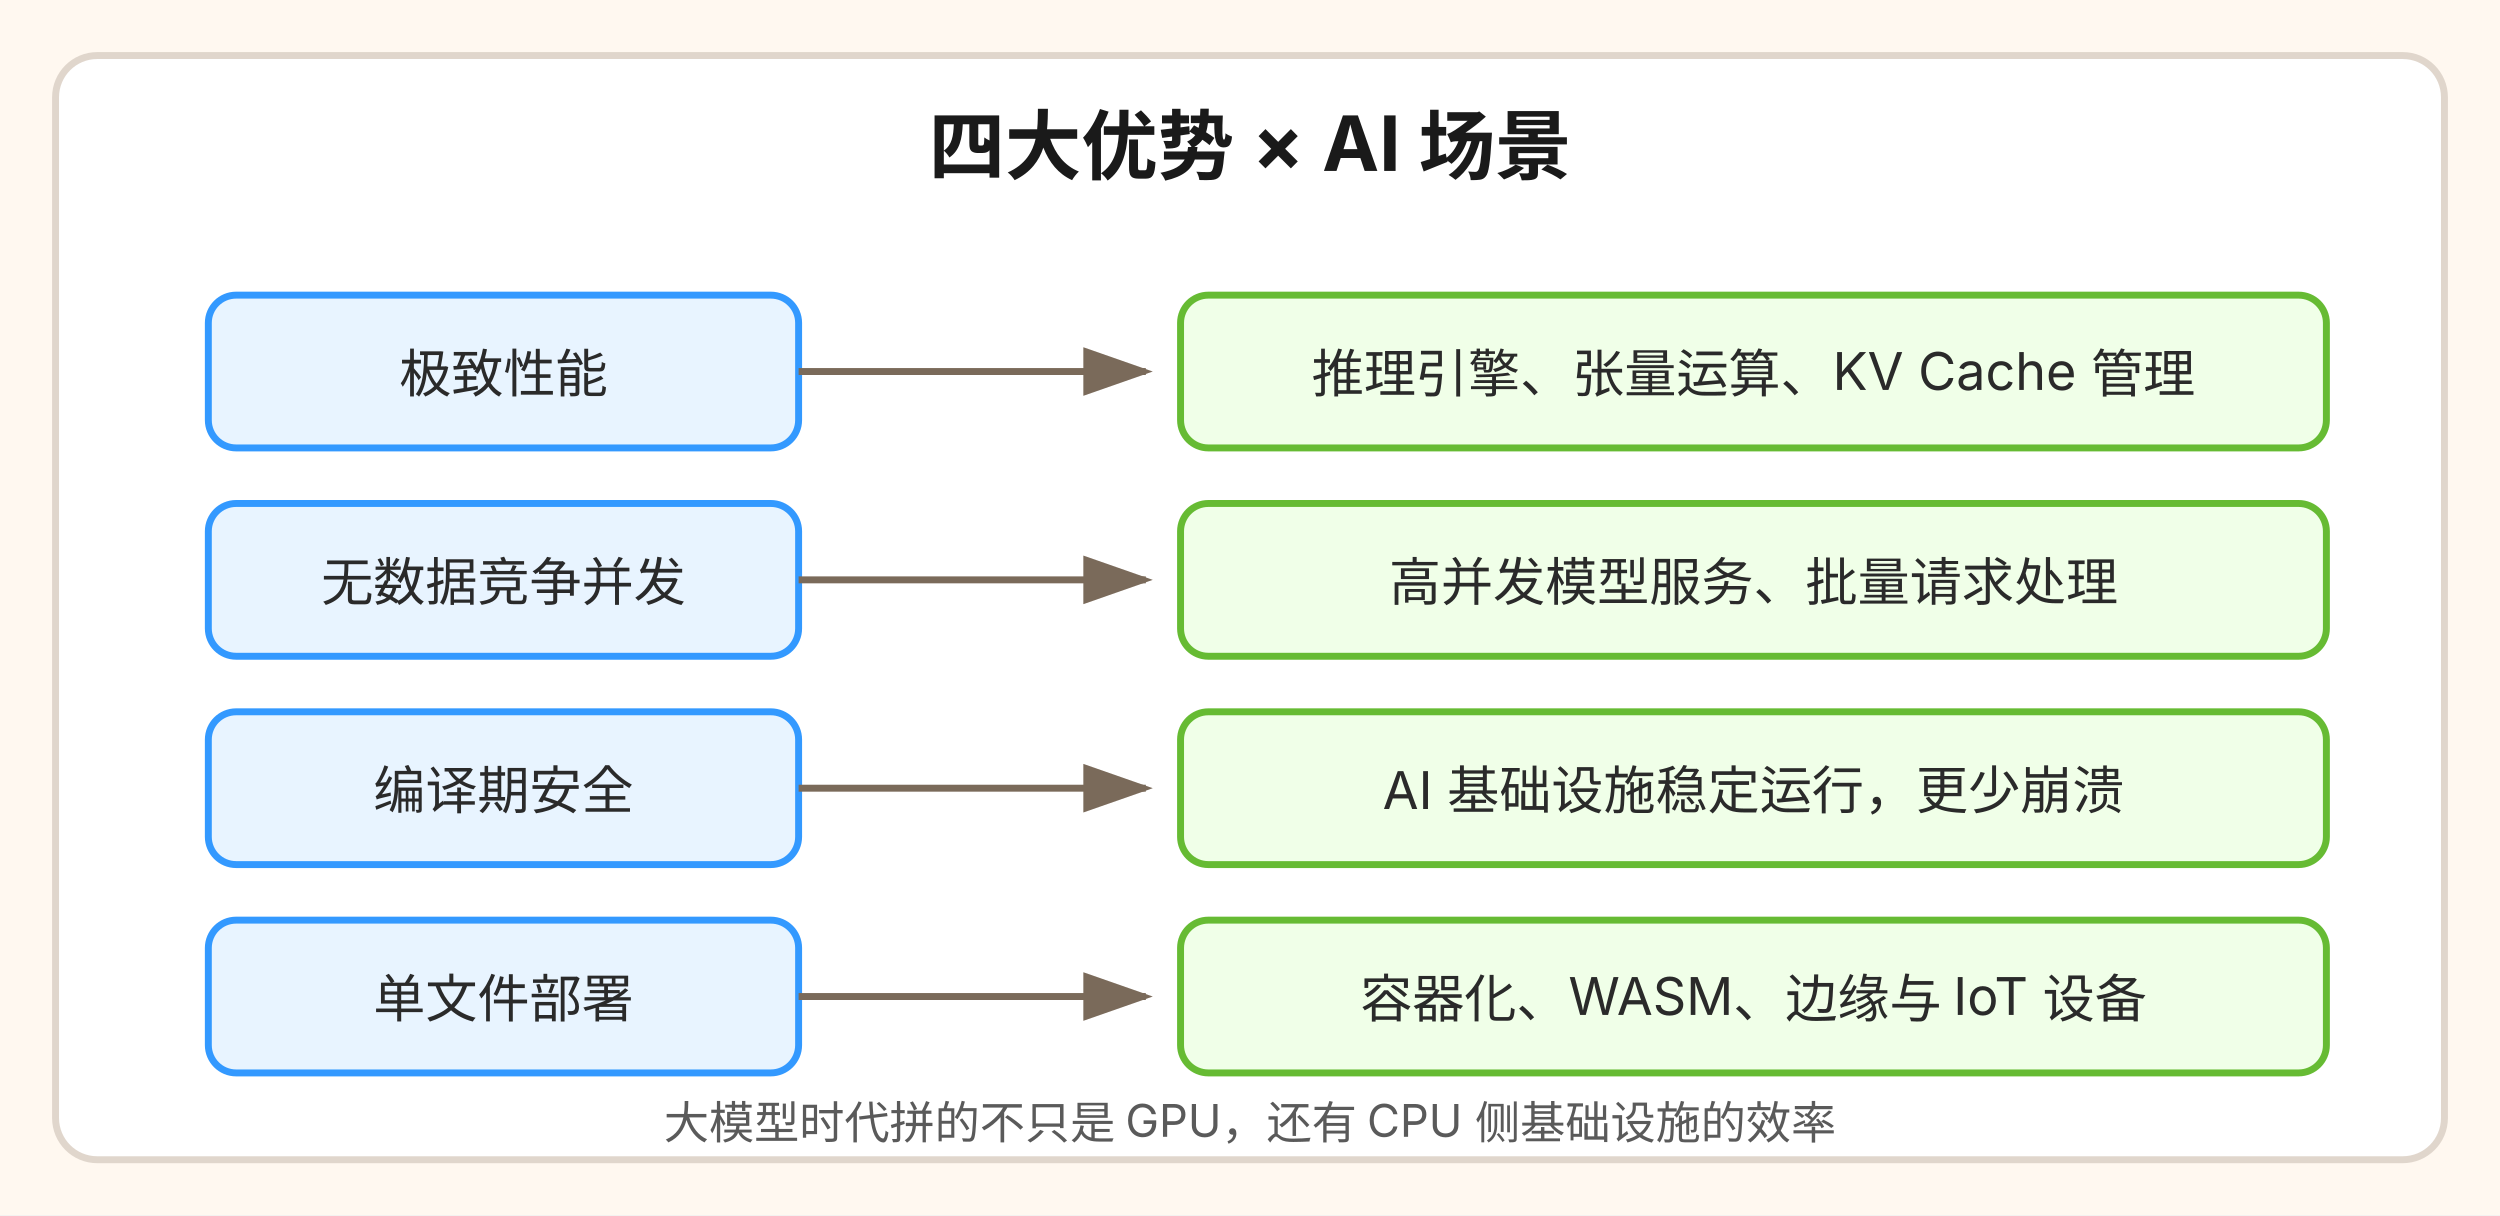
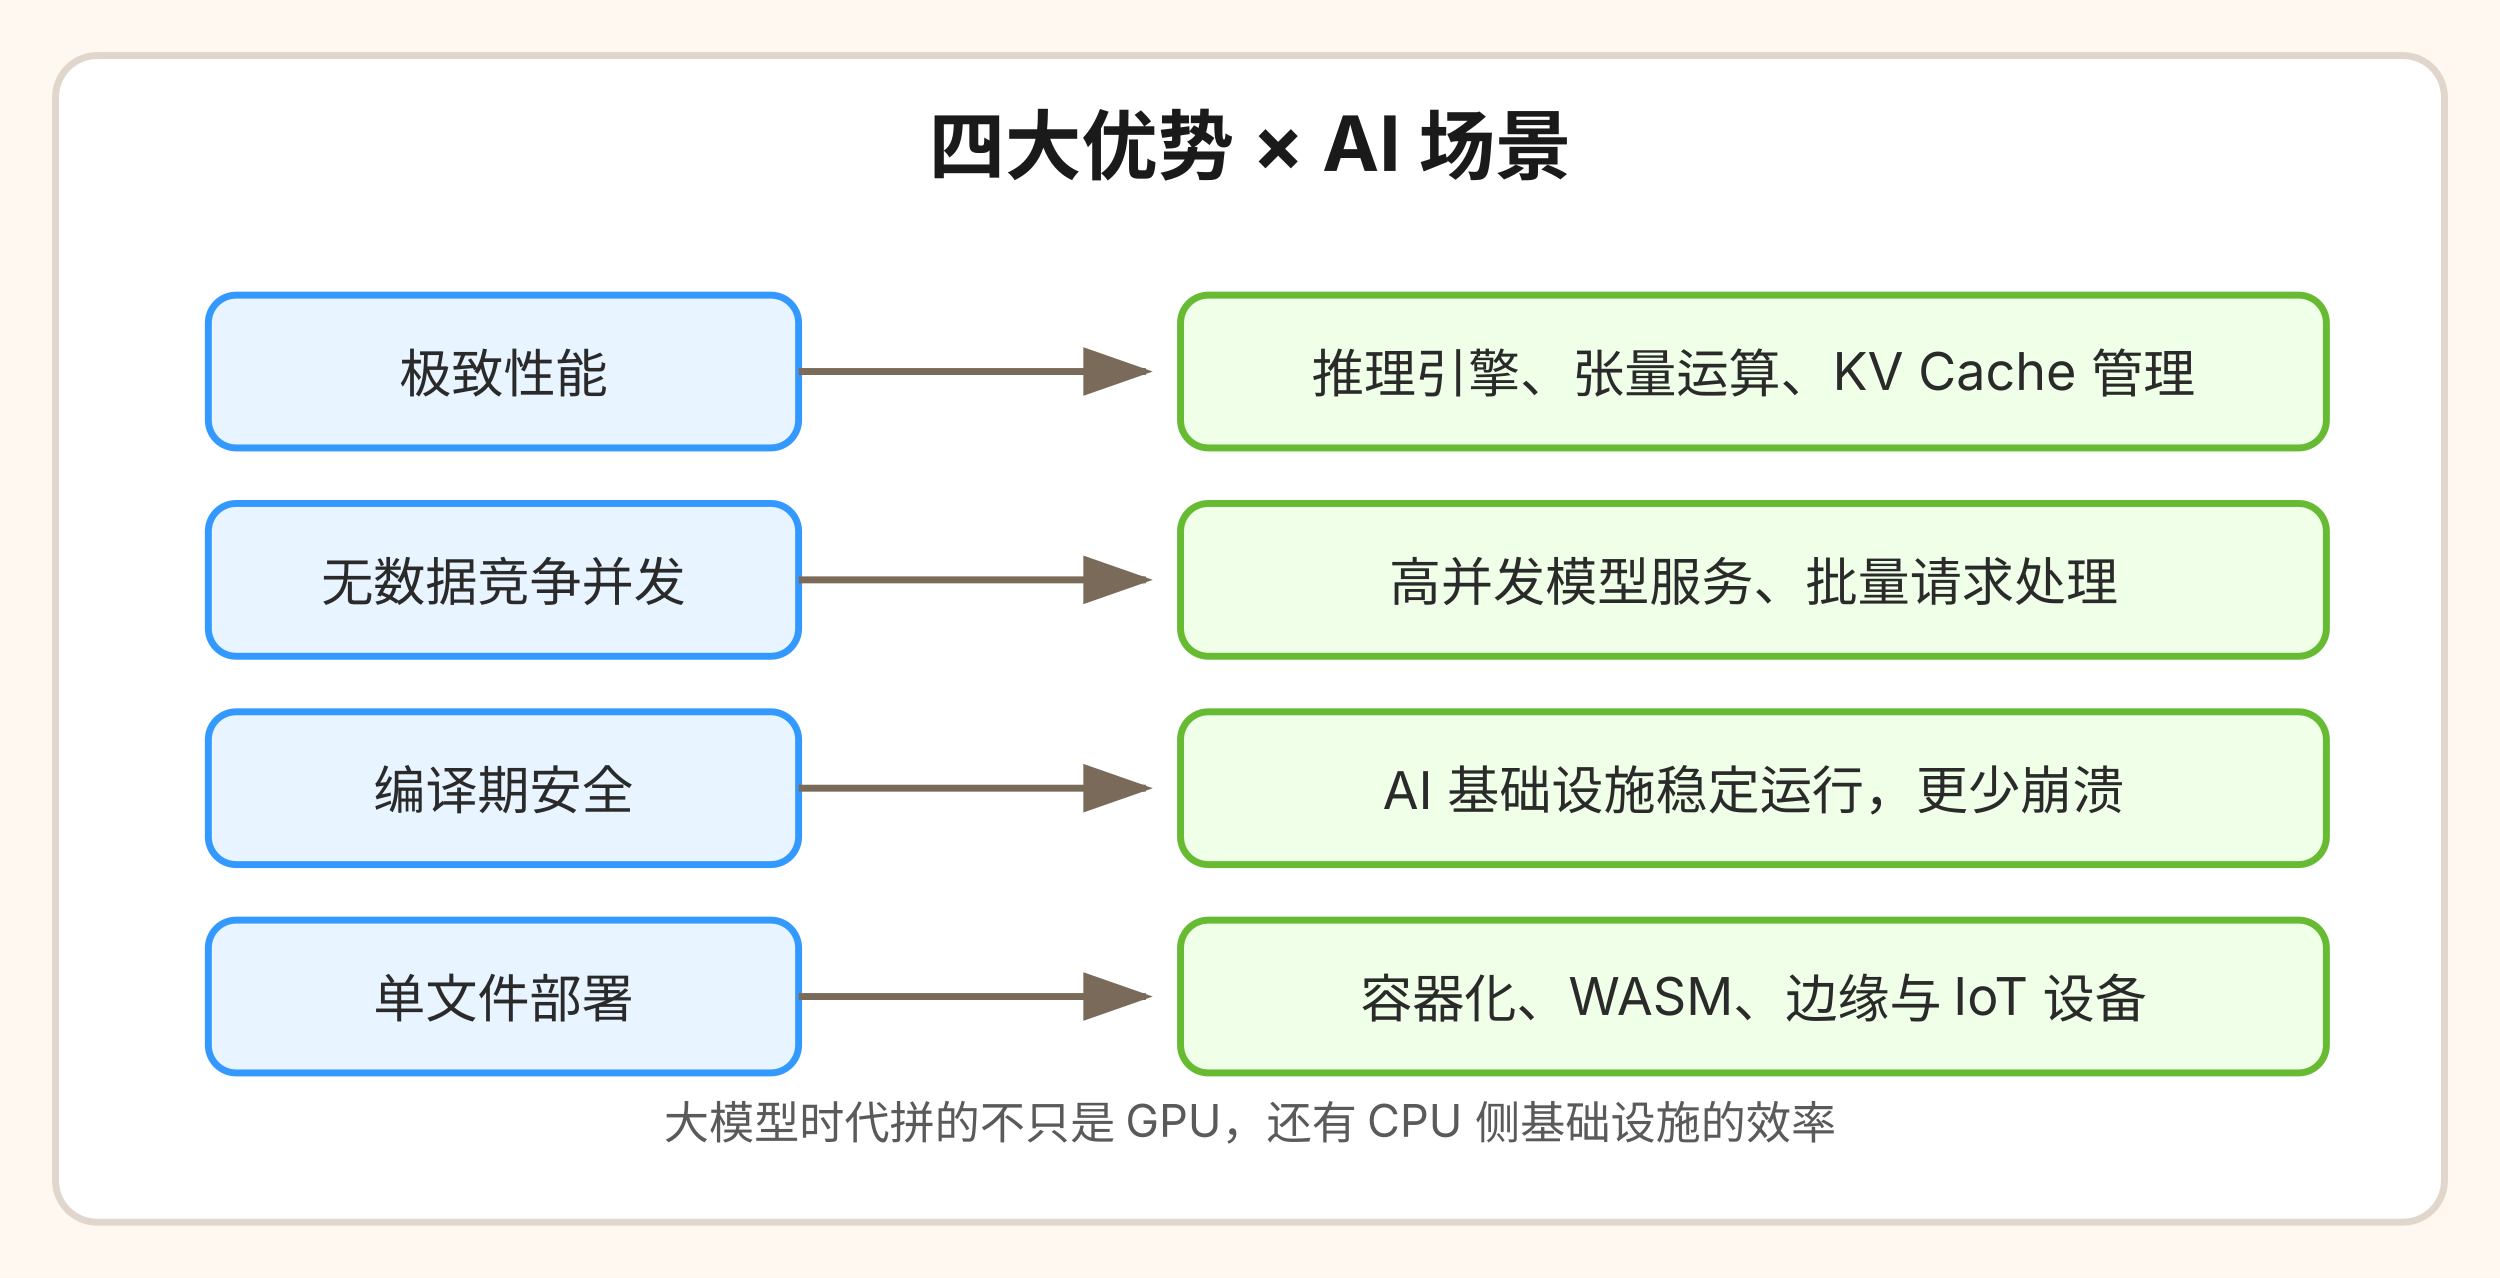
- <svg xmlns="http://www.w3.org/2000/svg" width="720" height="350" viewBox="0 0 720 350">
+ <svg xmlns="http://www.w3.org/2000/svg" width="720" height="368" viewBox="0 0 720 368">
  <defs>
    <style>
      .bg { fill: #fff8f0; }
      .card { fill: #ffffff; stroke: #e0d6cc; stroke-width: 2; }
      .title { font: bold 22px system-ui, -apple-system, sans-serif; fill: #1a1a1a; }
      .text { font: 15px system-ui, -apple-system, sans-serif; fill: #2a2a2a; }
      .code { font: 14px "SF Mono", Menlo, monospace; fill: #3a2a1a; }
      .label { font: 13px system-ui, -apple-system, sans-serif; fill: #5a5a5a; }
      .arrow { stroke: #7a6a5a; stroke-width: 2; fill: none; marker-end: url(#arrowhead); }
      .highlight { fill: #ffeacc; stroke: #ffaa55; stroke-width: 2; }
      .box { fill: #e8f4ff; stroke: #3399ff; stroke-width: 2; }
      .box2 { fill: #f0ffe8; stroke: #66bb33; stroke-width: 2; }
      .box3 { fill: #fff0f5; stroke: #dd5599; stroke-width: 2; }
    </style>
    <marker id="arrowhead" markerWidth="10" markerHeight="7" refX="9" refY="3.5" orient="auto">
      <polygon points="0 0, 10 3.5, 0 7" fill="#7a6a5a" />
    </marker>
  </defs>
-   <rect width="720" height="350" class="bg" />
-   <rect x="16" y="16" width="688" height="318" rx="12" class="card" />
+   <rect width="720" height="368" class="bg" />
+   <rect x="16" y="16" width="688" height="336" rx="12" class="card" />
  <text x="360" y="50" text-anchor="middle" class="title">四大优势 × AI 场景</text>
  <rect x="60" y="85" width="170" height="44" rx="8" class="box" />
  <text x="145" y="113" text-anchor="middle" class="text">极致性能</text>
  <line x1="230" y1="107" x2="330" y2="107" class="arrow" />
  <rect x="340" y="85" width="330" height="44" rx="8" class="box2" />
  <text x="505" y="113" text-anchor="middle" class="text">推理引擎、张量运算、KV Cache 管理</text>
  <rect x="60" y="145" width="170" height="44" rx="8" class="box" />
  <text x="145" y="173" text-anchor="middle" class="text">无数据竞争并发</text>
  <line x1="230" y1="167" x2="330" y2="167" class="arrow" />
  <rect x="340" y="145" width="330" height="44" rx="8" class="box2" />
  <text x="505" y="173" text-anchor="middle" class="text">高并发模型服务、批量请求处理</text>
  <rect x="60" y="205" width="170" height="44" rx="8" class="box" />
  <text x="145" y="233" text-anchor="middle" class="text">编译期安全</text>
  <line x1="230" y1="227" x2="330" y2="227" class="arrow" />
  <rect x="340" y="205" width="330" height="44" rx="8" class="box2" />
  <text x="505" y="233" text-anchor="middle" class="text">AI 基础设施稳定运行，更少崩溃</text>
  <rect x="60" y="265" width="170" height="44" rx="8" class="box" />
  <text x="145" y="293" text-anchor="middle" class="text">单文件部署</text>
  <line x1="230" y1="287" x2="330" y2="287" class="arrow" />
  <rect x="340" y="265" width="330" height="44" rx="8" class="box2" />
  <text x="505" y="293" text-anchor="middle" class="text">容器化、WASM、边缘与 IoT 设备</text>
  <text x="360" y="328" text-anchor="middle" class="label">大模型时代拼的不只是 GPU，还有 CPU 侧基础设施的效率</text>
</svg>
